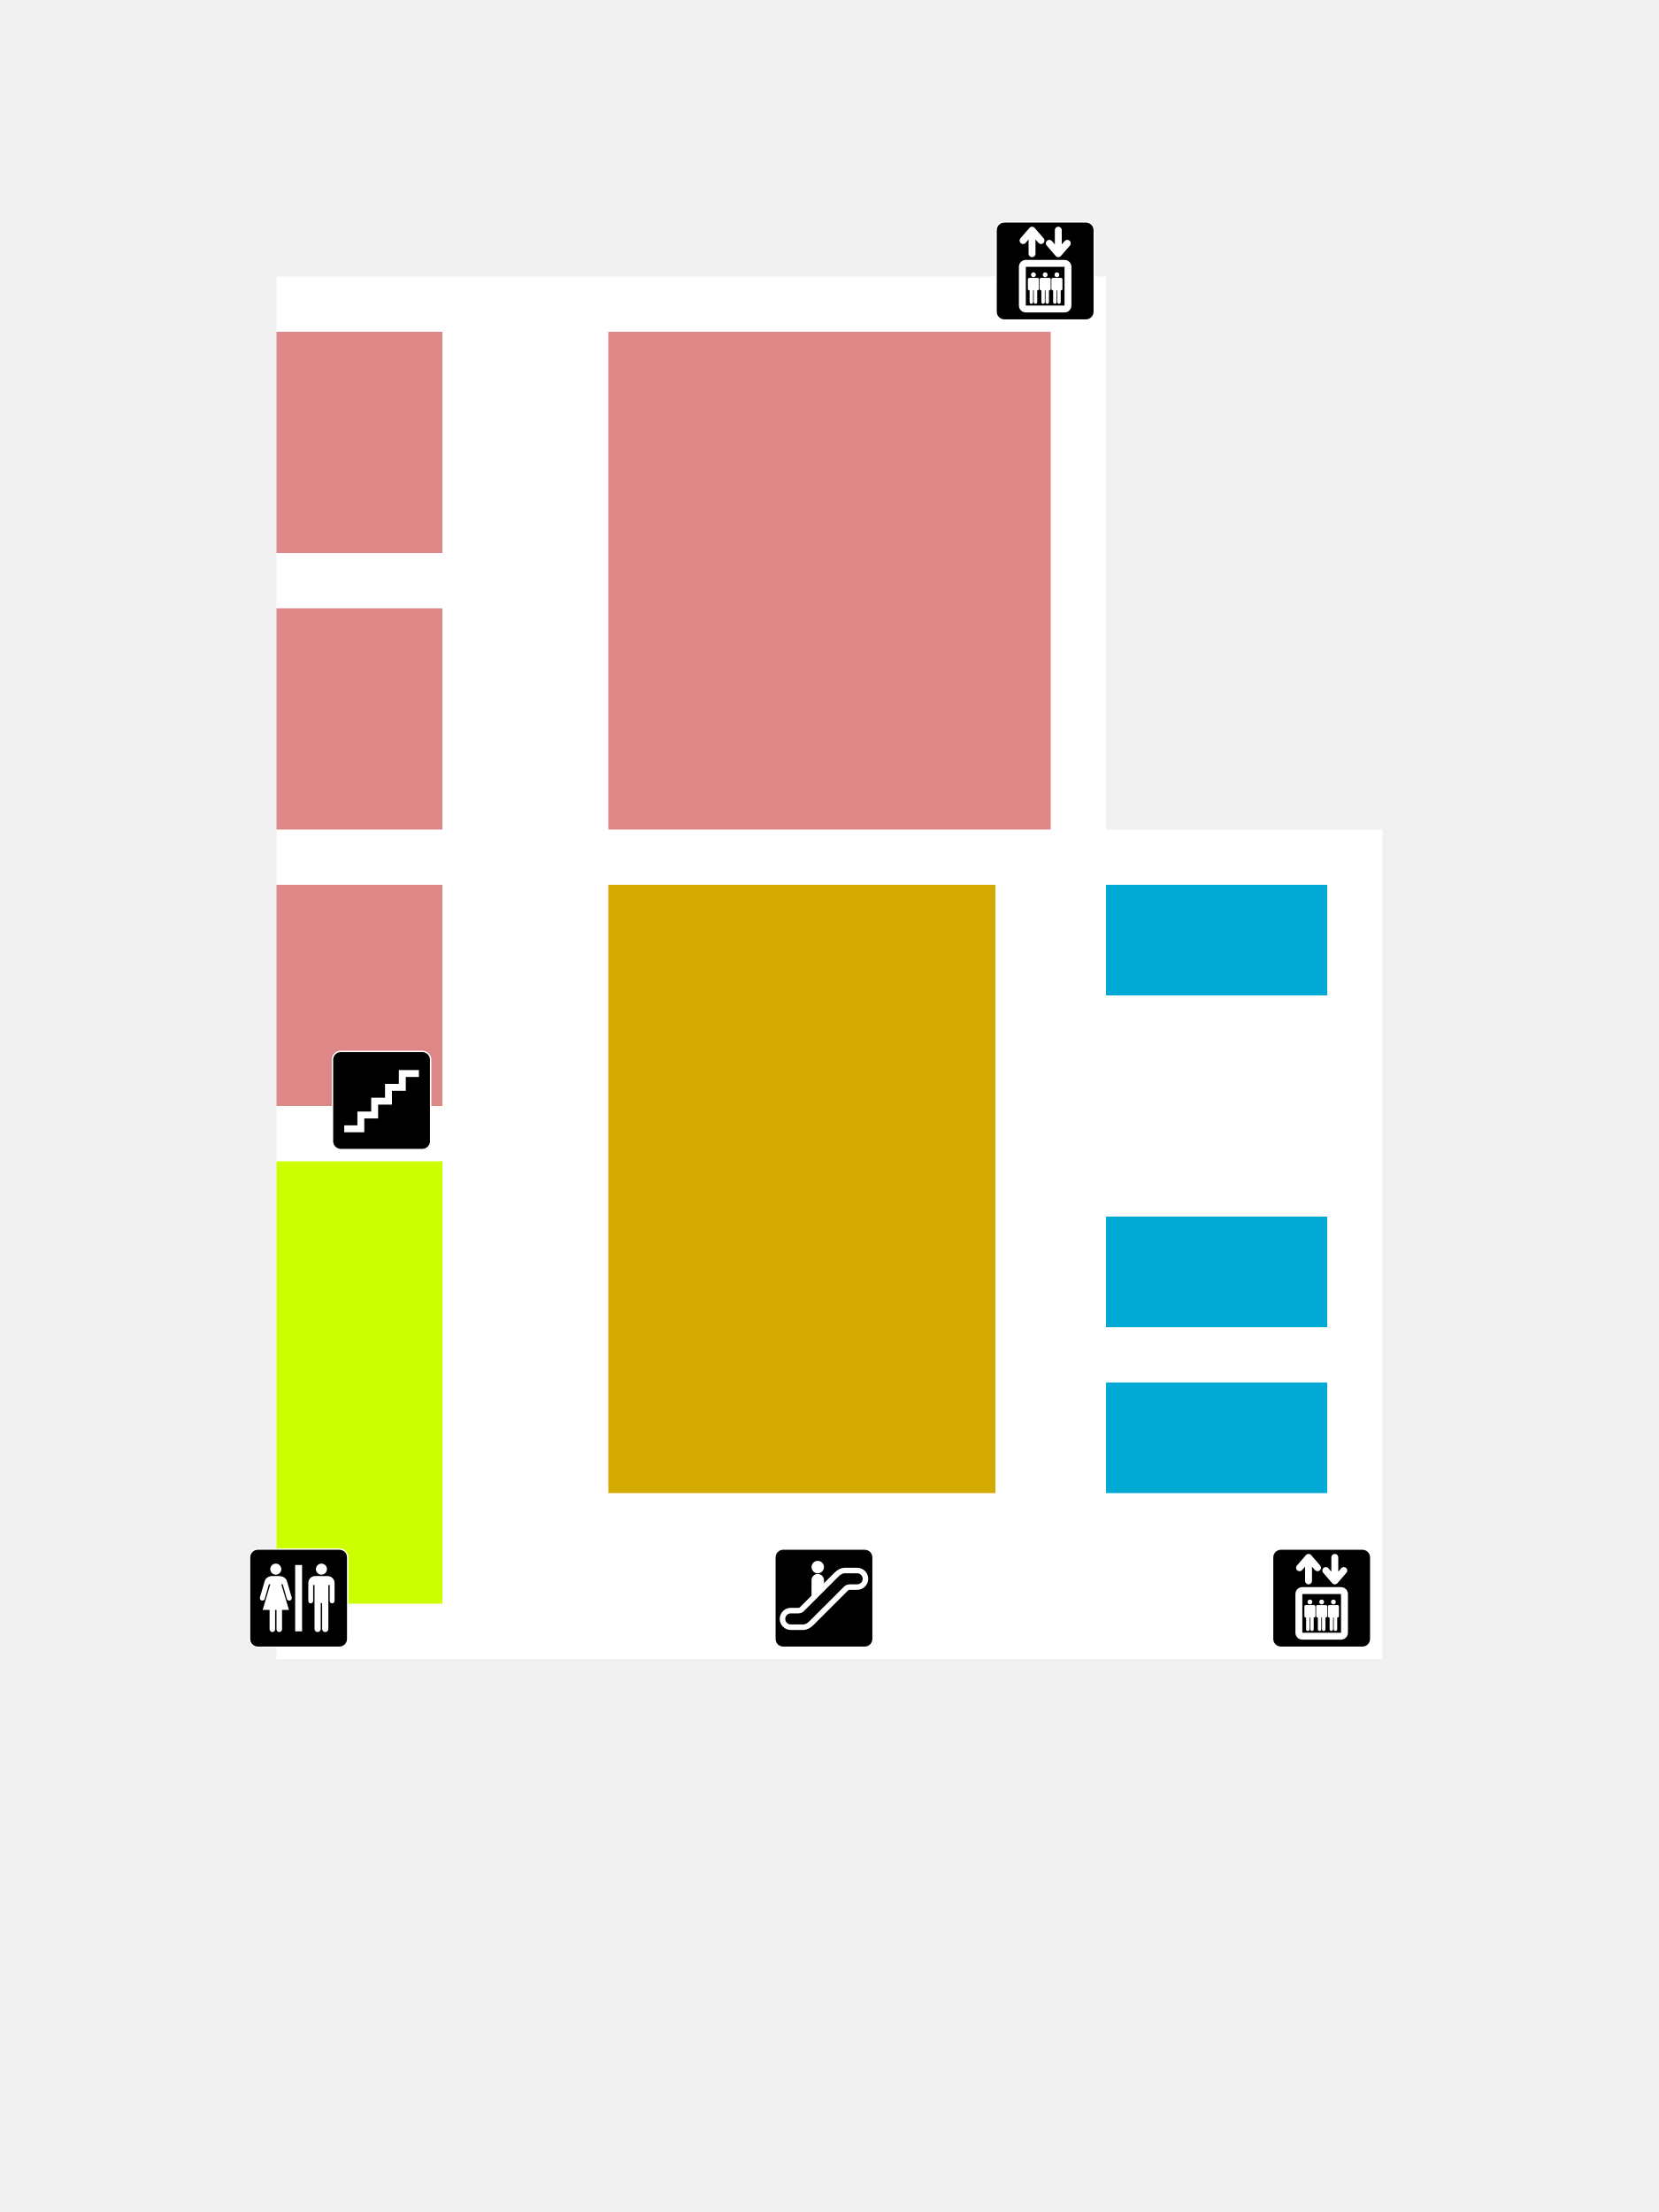
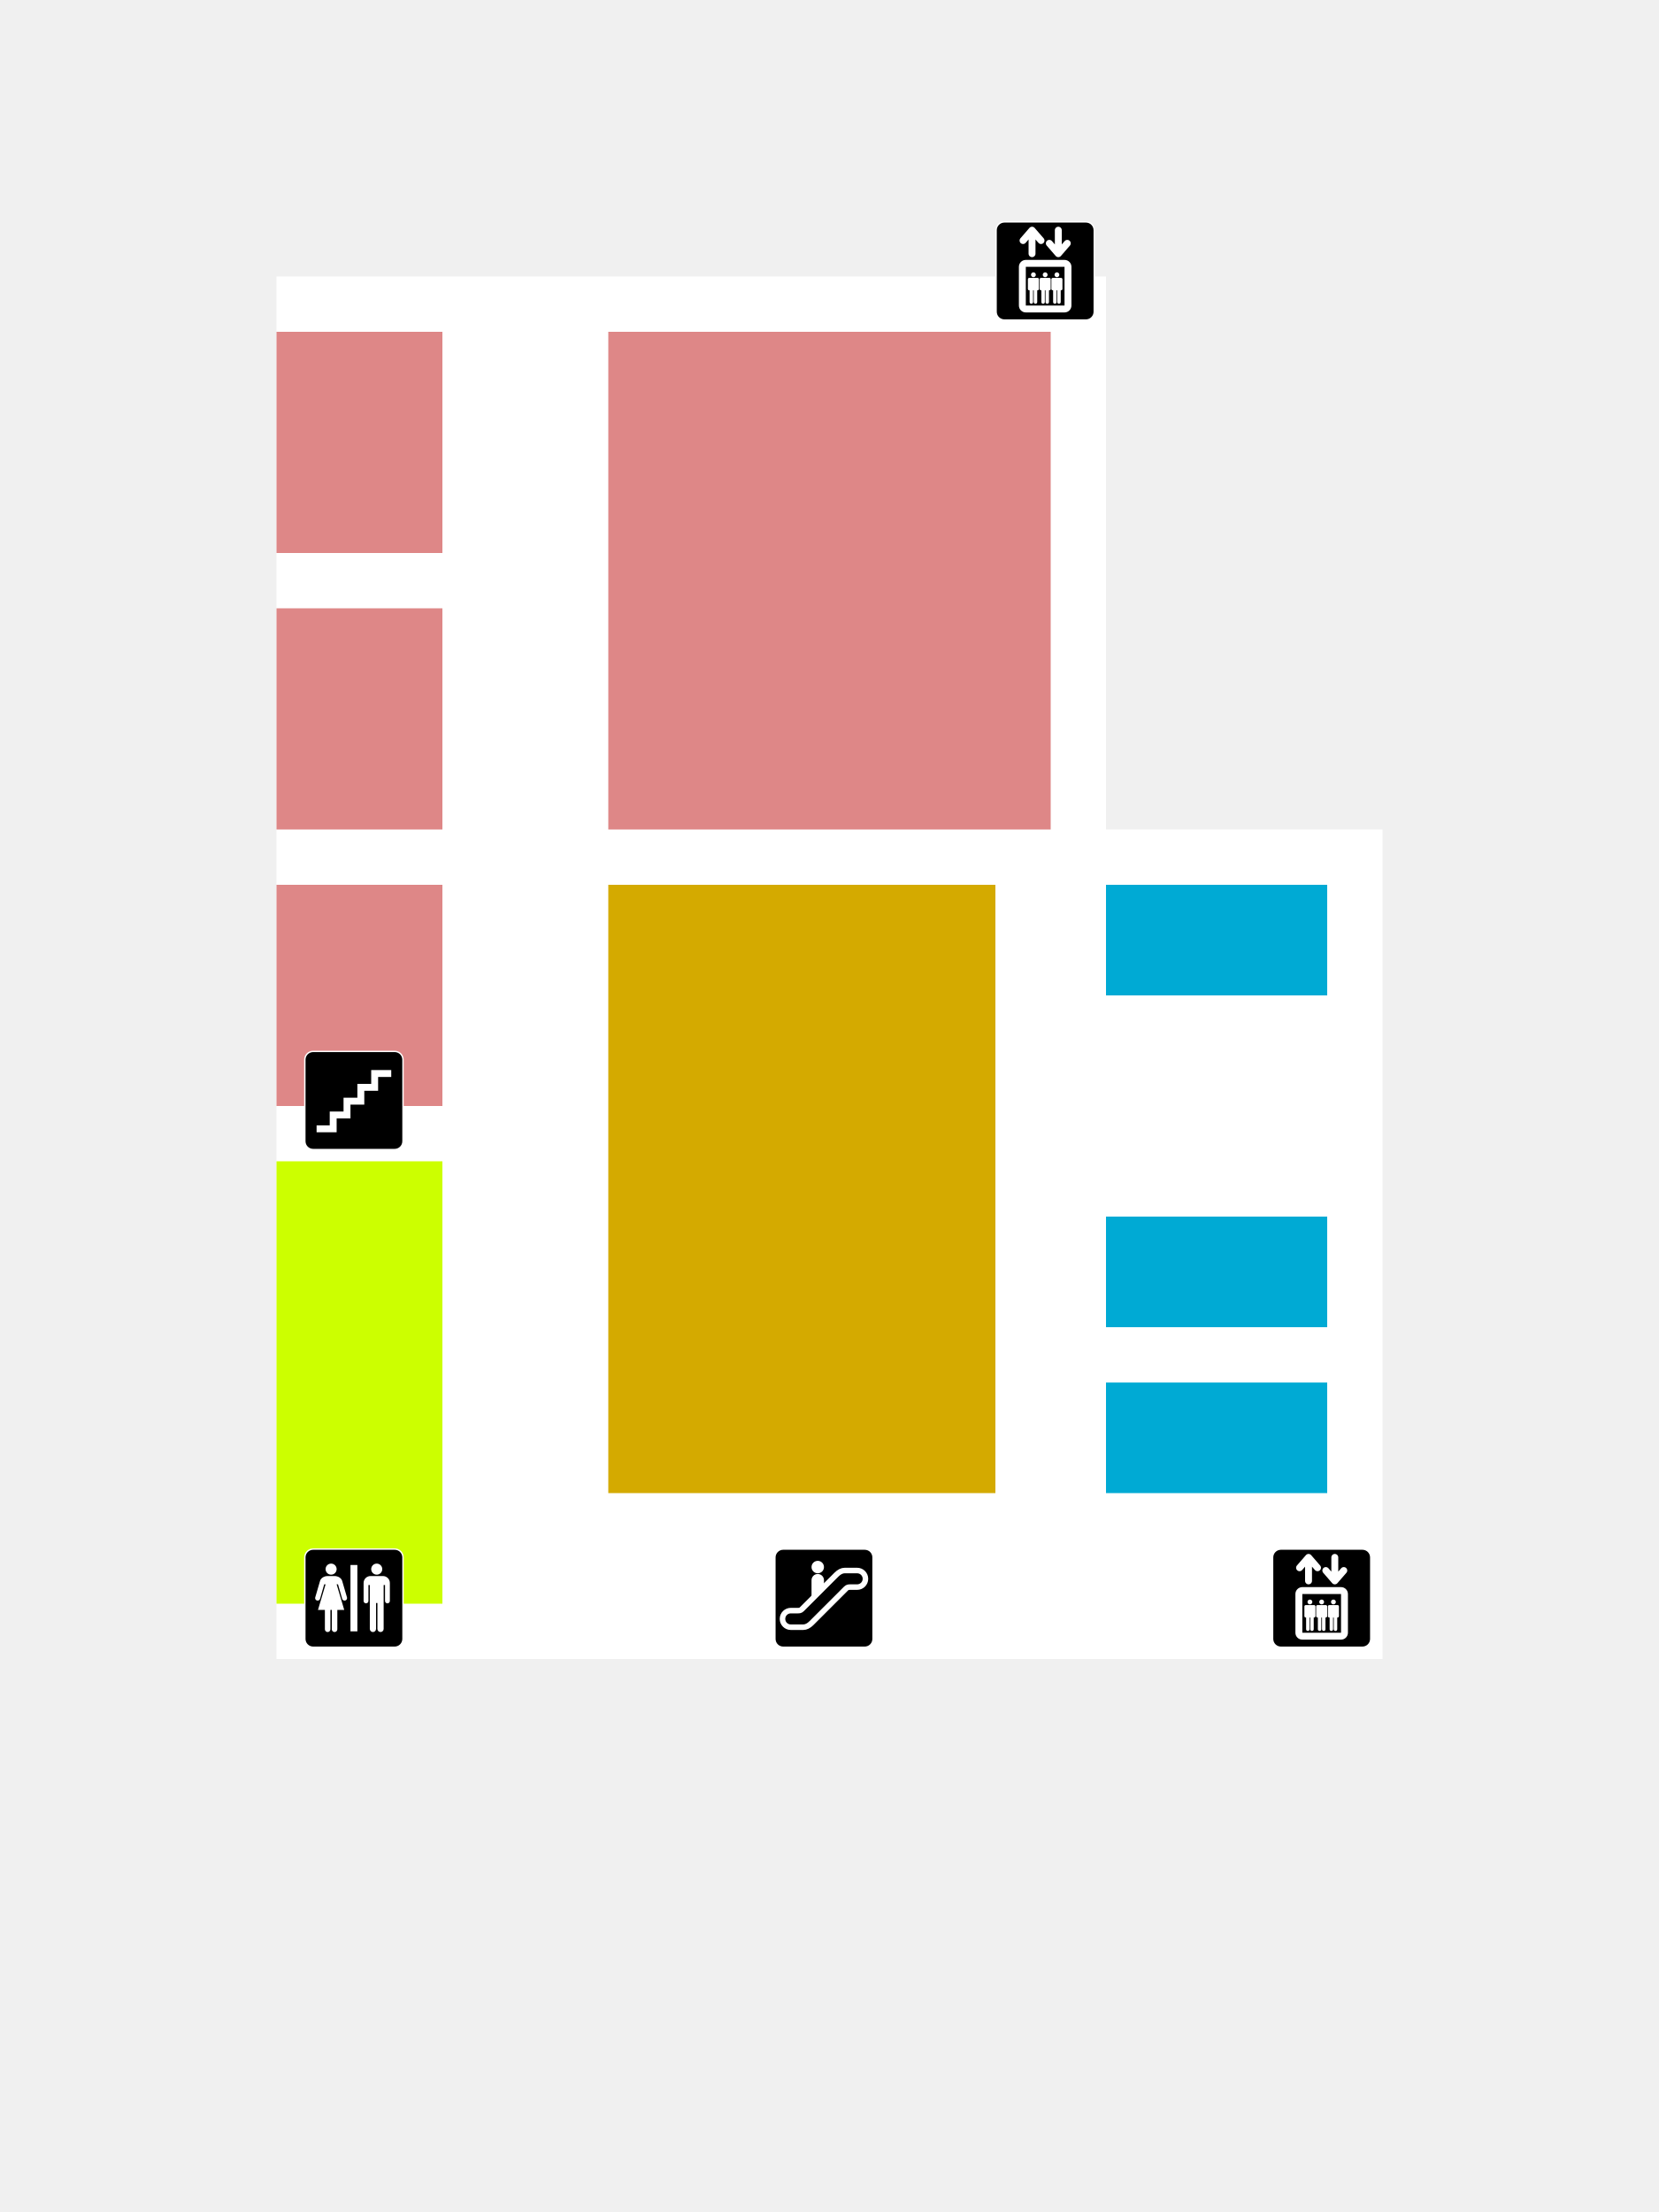
<svg xmlns="http://www.w3.org/2000/svg" xmlns:xlink="http://www.w3.org/1999/xlink" width="300mm" height="400mm" viewBox="0 0 300 400" version="1.1" id="svg1">
  <defs id="defs1">
    <symbol id="AigaSymbols.svg:Escalator_Inv">
      <rect x="0.5" y="0.5" width="71" height="71" ry="6" style="stroke:#ffffff" id="rect47" />
      <path d="m 55,28 c -1,0 -2,0 -3,1 L 27,54 c -2,2 -4,3 -6,3 h -9 a 6,6 0 1 1 0,-12 h 5 c 1,0 2,0 3,-1 L 45,19 c 2,-2 4,-3 6,-3 h 9 a 6,6 0 1 1 0,12 z" style="fill:none;stroke:#ffffff;stroke-width:4" id="path48" />
      <path d="m 27,35 9,-9 v -3 a 4.5,4.5 0 0 0 -9,0 z" style="fill:#ffffff;stroke:none" id="path49" />
      <circle cx="31.5" cy="13.5" r="4.5" style="fill:#ffffff;stroke:none" id="circle49" />
    </symbol>
    <symbol id="AigaSymbols.svg:Stairs_Inv">
      <rect x="0.5" y="0.5" width="71" height="71" ry="6" style="stroke:#ffffff" id="rect62" />
      <path d="m 9,56.5 h 12 v -10 h 10 v -10 h 10 v -10 h 10 v -10 h 12" style="fill:none;stroke:#ffffff;stroke-width:5" id="path63" />
    </symbol>
    <symbol id="AigaSymbols.svg:Elevator_Inv">
      <rect x="0.5" y="0.5" width="71" height="71" ry="6" style="stroke:#ffffff" id="rect75" />
      <g style="fill:none;stroke:#ffffff;stroke-width:5;stroke-linecap:round;stroke-linejoin:round" id="g76">
        <path d="M 26.5,23.5 V 6.5 M 20,14 26.5,6.5 33,14" id="path75" />
        <path d="m 45.5,6.5 v 17 M 39,16 45.5,23.5 52,16" id="path76" />
      </g>
      <rect x="17" y="28" width="38" height="38" ry="5" style="fill:#ffffff;stroke:none" id="rect76" />
      <rect x="22" y="33" width="28" height="28" style="stroke:none" id="rect77" />
      <g id="person2" style="fill:#ffffff;stroke:none">
        <circle cx="27.5" cy="38.75" r="1.75" id="circle77" />
        <path d="m 24.5,41 a 1,1 0 0 0 -1,1 v 7 a 1,1 0 0 0 1,1 h 0.25 v 8.5 a 1.25,1.25 0 1 0 2.5,0 V 50 h 0.5 v 8.5 a 1.25,1.25 0 1 0 2.5,0 V 50 h 0.25 a 1,1 0 0 0 1,-1 v -7 a 1,1 0 0 0 -1,-1 z" id="path77" />
      </g>
      <use x="8.5" xlink:href="#person2" id="use77" />
      <use x="17" xlink:href="#person2" id="use78" />
    </symbol>
    <symbol id="AigaSymbols.svg:Toilets_Inv">
      <rect x="0.5" y="0.5" width="71" height="71" ry="6" style="stroke:#ffffff" id="rect83" />
      <g style="fill:#ffffff;stroke:none" id="g85">
        <rect x="33.5" y="12" width="5" height="48" id="rect84" />
        <circle cx="19.5" cy="15" r="4" id="circle84" />
        <path d="m 19,44.5 v 14 a 2,2 0 0 1 -4,0 v -14 H 10 L 15.5,26 h -1 l -3,10.5 A 1.821,1.821 0 0 1 8,35.5 l 3.5,-12 A 5.7,4.6 0 0 1 17,20 h 5 a 5.7,4.6 0 0 1 5.5,3.5 l 3.5,12 a 1.821,1.821 0 0 1 -3.5,1 L 24.5,26 h -1 L 29,44.5 h -5 v 14 a 2,2 0 0 1 -4,0 v -14 z" id="path84" />
        <circle cx="52.5" cy="15" r="4" id="circle85" />
        <path d="m 43,25 v 13 a 1.75,1.75 0 0 0 3.5,0 V 26.5 h 1 v 31.75 a 2.25,2.25 0 0 0 4.5,0 V 39.5 h 1 v 18.75 a 2.25,2.25 0 0 0 4.5,0 V 26.5 h 1 V 38 A 1.75,1.75 0 0 0 62,38 V 25 a 5,5 0 0 0 -5,-5 h -9 a 5,5 0 0 0 -5,5 z" id="path85" />
      </g>
    </symbol>
  </defs>
  <g id="layer1">
    <path style="fill:#ffffff;stroke-width:0.1" d="m 50,50 h 150 v 100 h 50 l 0,150 -200,0 z" id="path1" />
+     <path style="fill:none;stroke-width:0.1;stroke:none" d="m 100,300 h 150 v 50 H 100 Z" id="path11" />
    <g id="g2">
      <path style="fill:#de8787;stroke-width:0.1" d="m 50,60 h 30 v 40 H 50 Z" id="path2" />
      <path style="fill:#de8787;stroke-width:0.1" d="m 50,110 h 30 v 40 H 50 Z" id="path3" />
      <path style="fill:#de8787;stroke-width:0.1" d="m 50,160 h 30 v 40 H 50 Z" id="path4" />
      <path style="fill:#de8787;stroke-width:0.1" d="m 110,60 h 80 l 0,90 h -80 z" id="path5" />
      <path style="fill:#ccff00;stroke-width:0.1" d="m 50,210 h 30 v 80 H 50 Z" id="path6" />
      <path style="fill:#00aad4;stroke-width:0.1" d="M 200,250 240,250 v 20 h -40 z" id="path8" />
      <path style="fill:#d4aa00;stroke-width:0.1" d="m 180,160 0,110 h -70 l 0,-110 z" id="path9" />
      <path style="fill:#00aad4;stroke-width:0.1" d="m 200,220 h 40 v 20 l -40,0 z" id="path10" />
      <path style="fill:#00aad4;stroke-width:0.1" d="m 200,160 h 40 v 20 h -40 z" id="path7" />
    </g>
    <g id="g1">
      <use xlink:href="#AigaSymbols.svg:Escalator_Inv" style="fill:#000000;stroke:#000000" id="use1" transform="matrix(0.25,0,0,0.25,140,280)" />
-       <use xlink:href="#AigaSymbols.svg:Stairs_Inv" style="fill:#000000;stroke:#000000" id="use1-6" transform="matrix(0.25,0,0,0.25,60,190)" />
+       <use xlink:href="#AigaSymbols.svg:Stairs_Inv" style="fill:#000000;stroke:#000000" id="use1-6" transform="matrix(0.25,0,0,0.25,55,190)" />
      <use xlink:href="#AigaSymbols.svg:Elevator_Inv" style="fill:#000000;stroke:#000000" id="use1-2" transform="matrix(0.25,0,0,0.25,230,280)" />
-       <use xlink:href="#AigaSymbols.svg:Toilets_Inv" style="fill:#000000;stroke:#000000" id="use1-5" transform="matrix(0.25,0,0,0.25,45,280)" />
+       <use xlink:href="#AigaSymbols.svg:Toilets_Inv" style="fill:#000000;stroke:#000000" id="use1-5" transform="matrix(0.25,0,0,0.25,55,280)" />
      <use xlink:href="#AigaSymbols.svg:Elevator_Inv" style="fill:#000000;stroke:#000000" id="use2" transform="matrix(0.25,0,0,0.25,180,40)" />
    </g>
  </g>
</svg>
